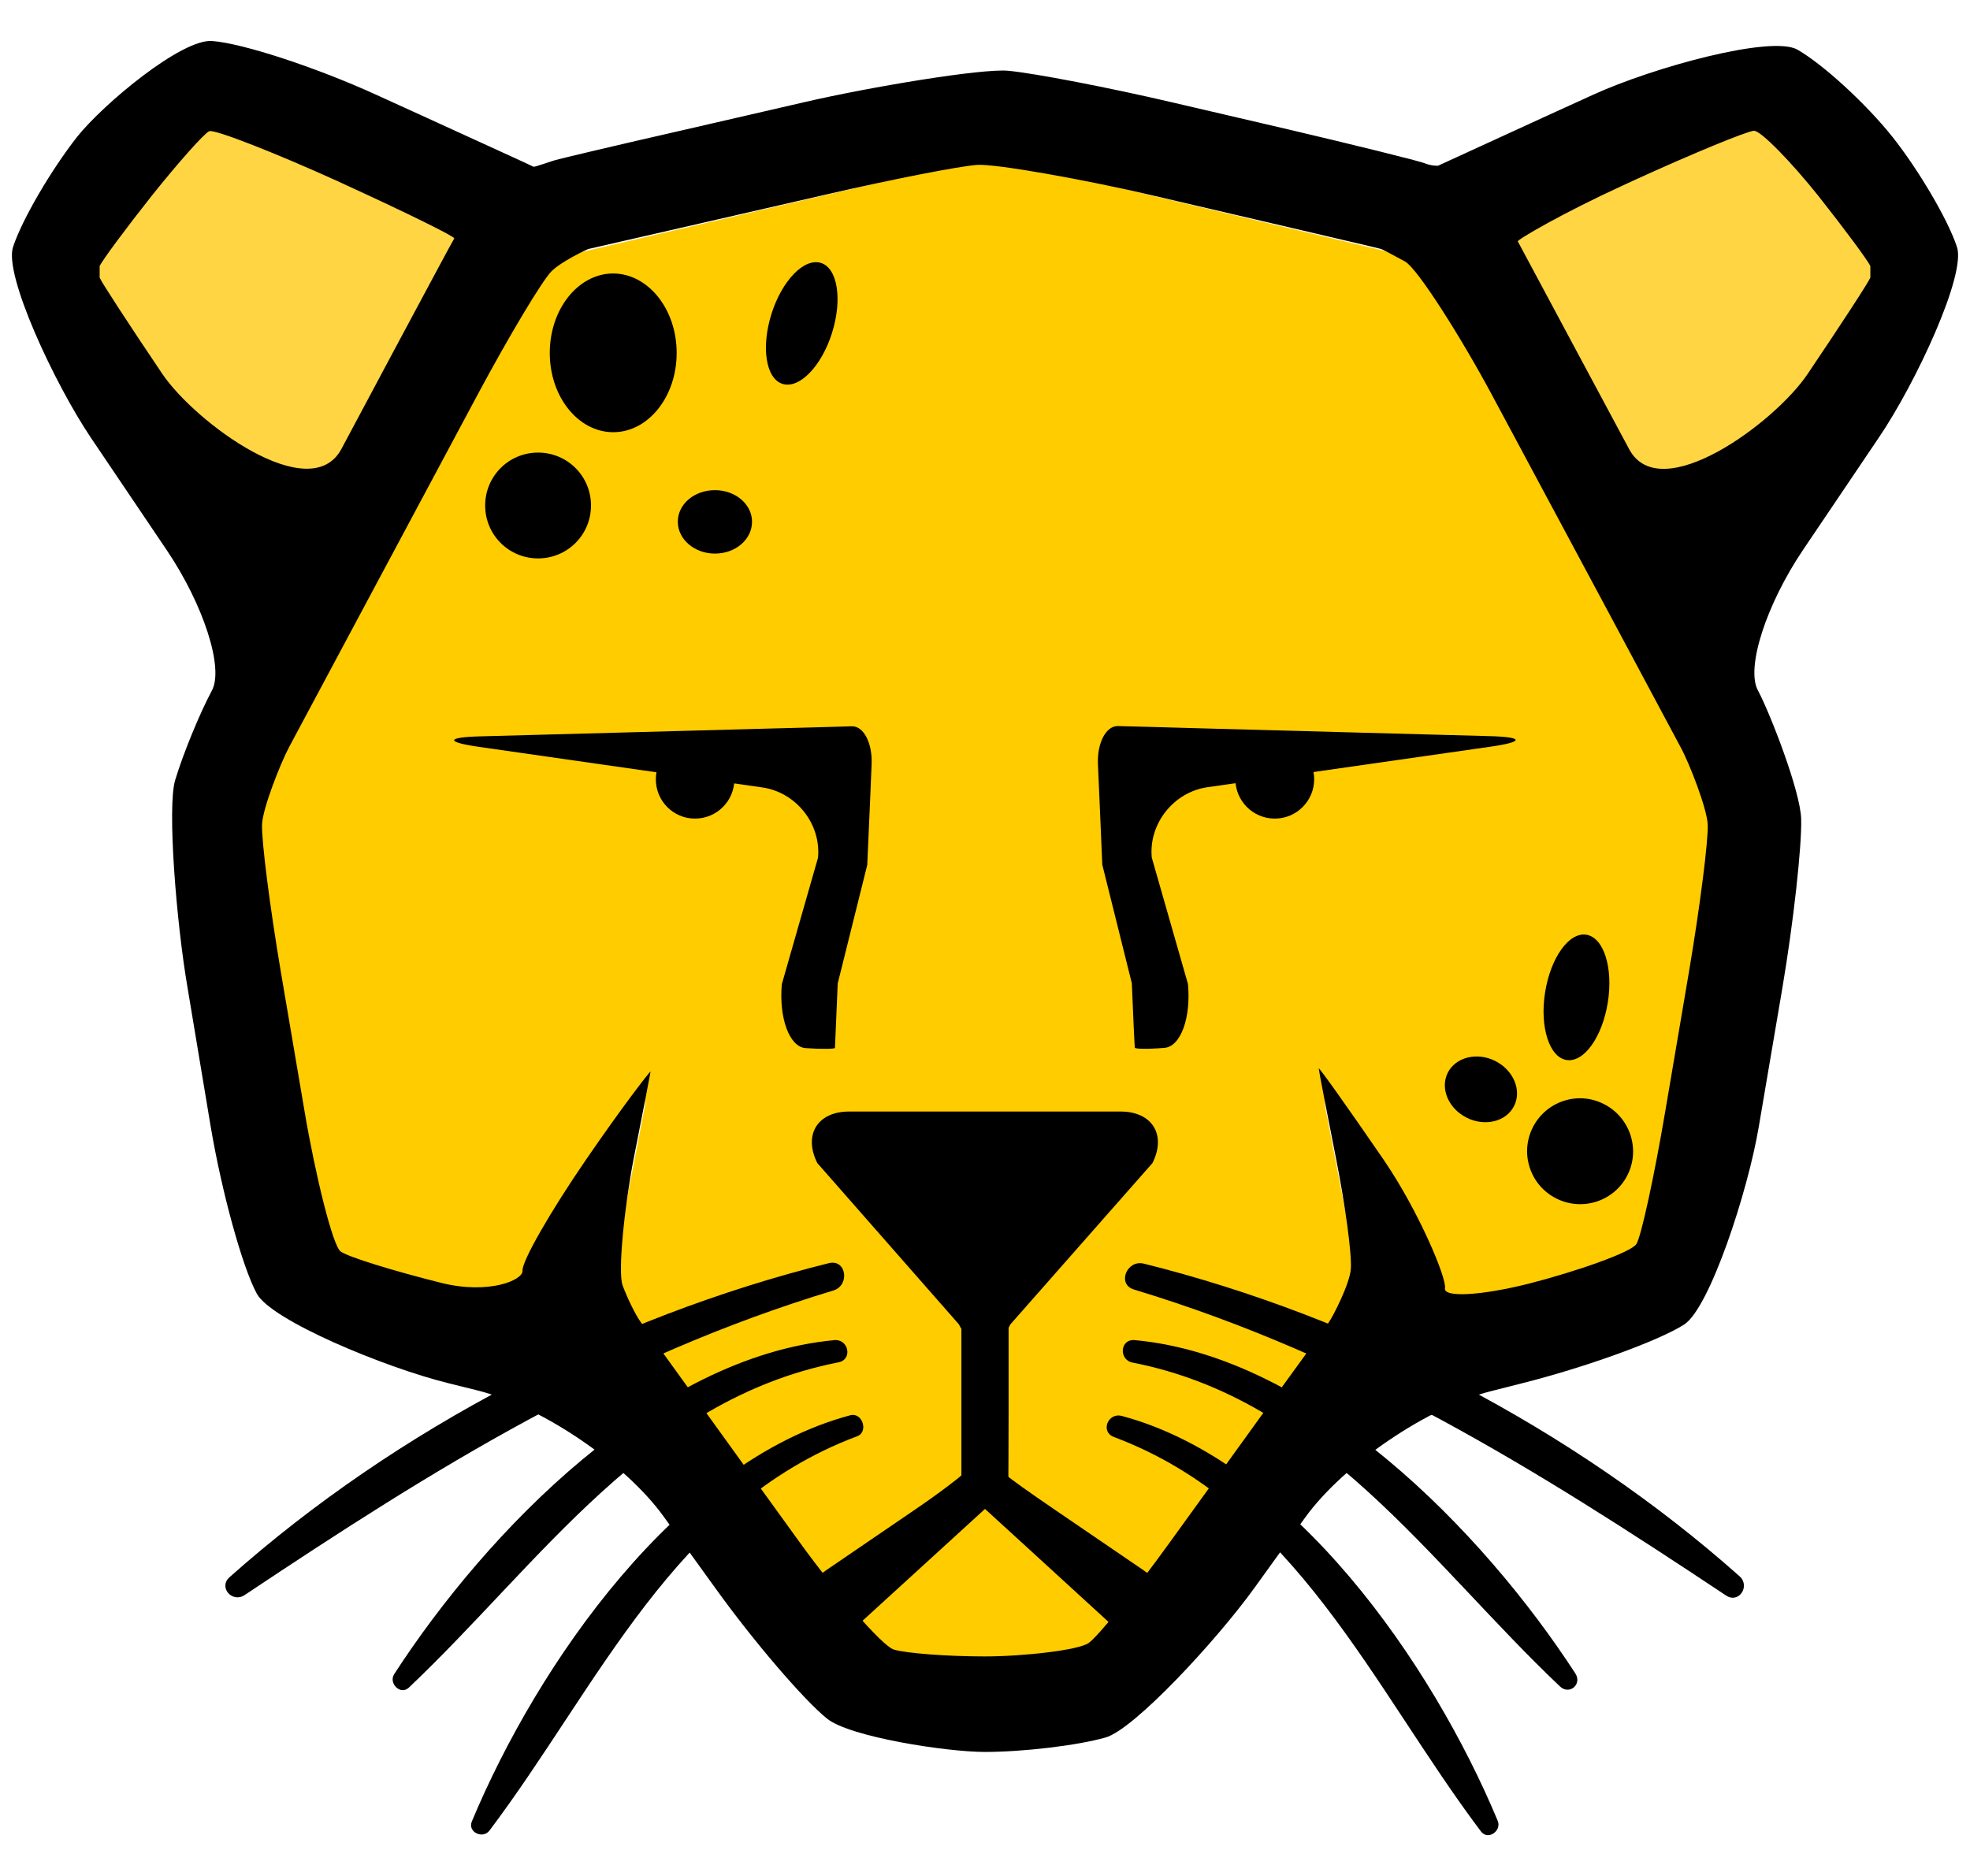
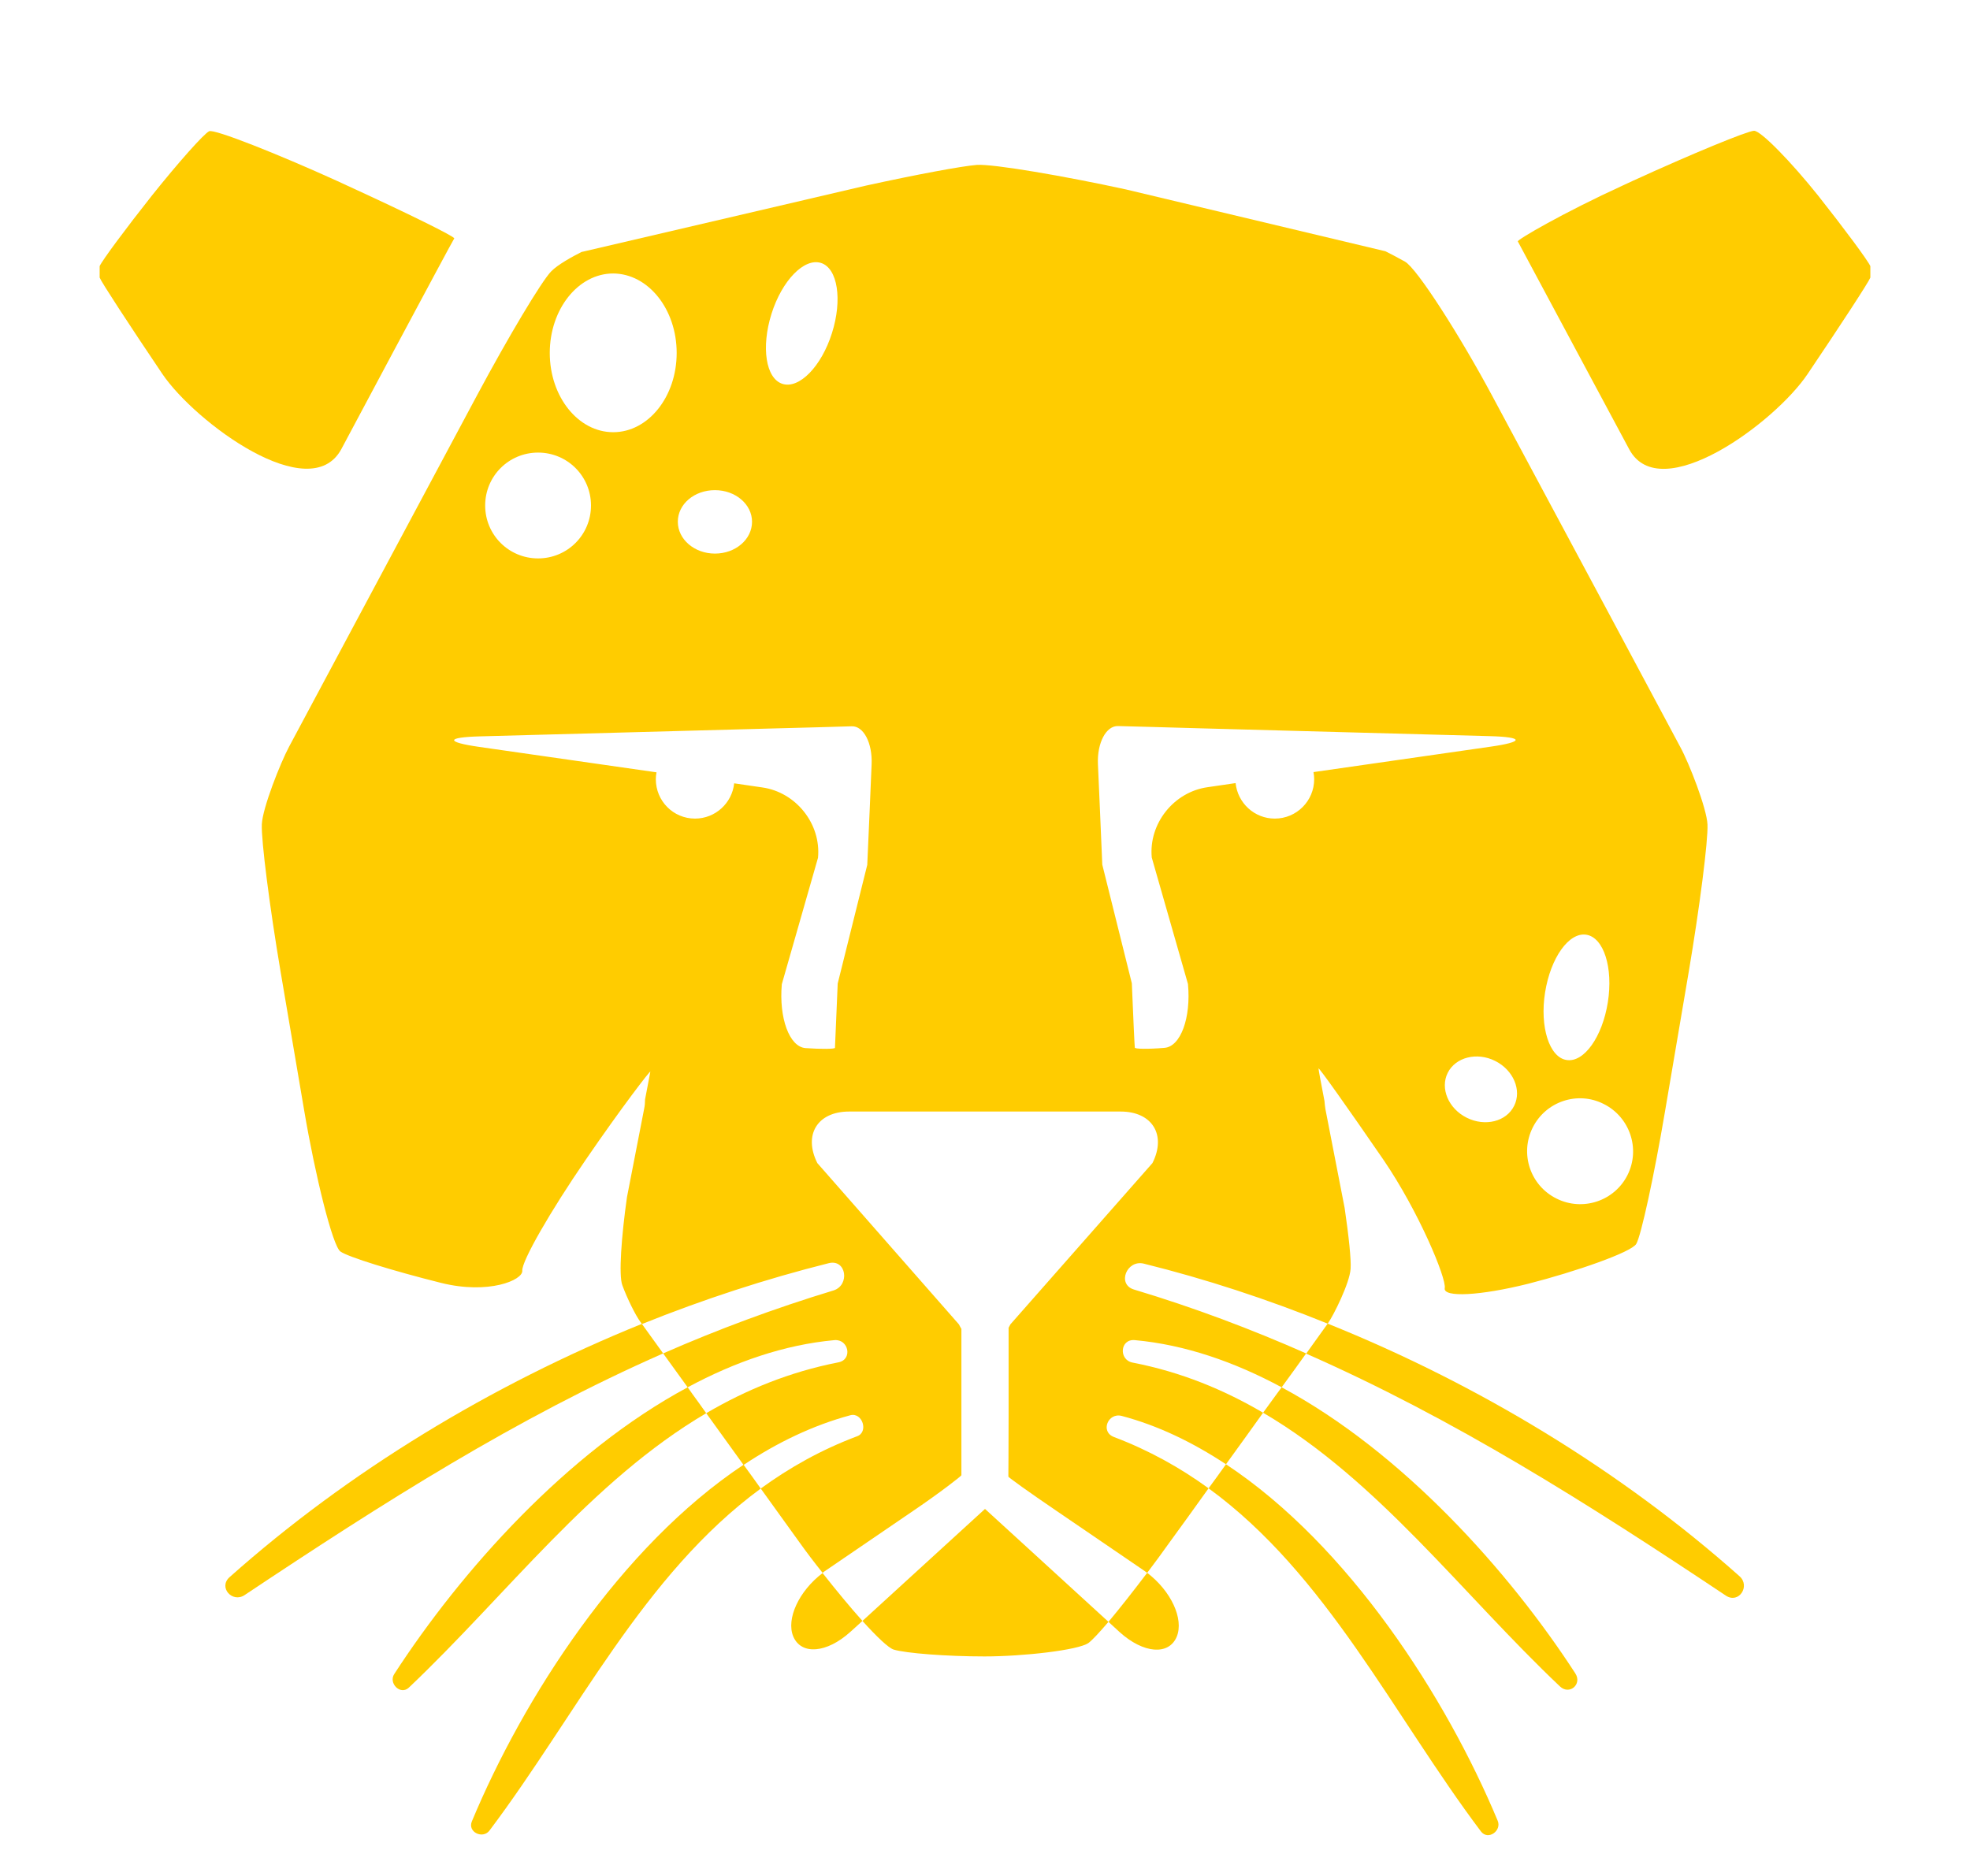
<svg xmlns="http://www.w3.org/2000/svg" version="1.1" id="katman_1" x="0px" y="0px" viewBox="0 0 860 819" style="enable-background:new 0 0 860 819;" xml:space="preserve">
  <style type="text/css">
- 	.st0{fill:#FFD544;}
- 	.st1{fill:#FFCC00;}
+ 	.st0{fill:#FFCC00;}
</style>
  <g>
-     <g>
-       <g>
-         <g>
-           <polygon class="st0" points="217.6,87.2 86.7,34.9 19.8,122.2 118.7,276.3     " />
-           <polygon class="st0" points="642.4,87.2 773.3,34.9 840.2,122.2 741.3,276.3     " />
-         </g>
-         <path class="st1" d="M732.1,322.1L630.3,128.4c-3.8-7.2-15.5-16.3-23.3-18.2l-1.9-0.5L452,73.3c-10.6-2.5-29.8-2.6-40.4-0.1     l-156.7,36.6l-2,0.5c-7.8,1.8-19.5,10.9-23.2,18.1L128,322.1l-14.1,26.8c-4.5,8.5-7.2,25.5-5.6,35l28.3,169.9     c1,5.8,7.9,13.4,13.4,14.8l77,19.4c-1.9-7.6,15.6-15.4,15.5-22.9l39.2-85.5c0,1.5-0.1,3-0.4,4.5l-14.7,76.1     c-1.6,8.3,1.6,23.2,6.5,30.1l8.1,11.5l38.3,54l56.2,79.3c4.3,6.1,16.2,12.3,23.6,12.3h61.6c7.4,0,19.2-6.2,23.5-12.3l55.6-78.5     l38.4-54.2l8.5-12c4.9-6.9,8.1-21.8,6.5-30.1l-14.7-76.1c-0.3-1.5-0.4-3-0.4-4.5l39.2,85.4c0,7.6,17.4,15.6,15.5,23.3l77-19.7     c5.6-1.4,12.5-9.1,13.5-14.9l28.3-169.9c1.6-9.5-1.1-26.6-5.6-35L732.1,322.1z" />
-         <path d="M854.3,107.8c-4-12.1-16.8-33.7-28.2-48.1c-11.5-14.4-30.1-31.5-41.4-38c-11.3-6.5-63.1,7.7-89.3,19.7l-19.1,8.7     c-26.2,12-48,22-48.4,22.2c-0.4,0.2-3.5,0-5.9-1c-2.4-1-31.5-8.2-59.6-14.8l-50.2-11.7C484,38.2,451.7,32,440.2,30.9     c-11.5-1.1-60.5,7.1-88.6,13.6l-53.8,12.4c-28.1,6.4-53,12.3-55.4,13c-2.4,0.7-9,3.1-9.5,2.9c-0.4-0.3-23.1-10.6-49.3-22.6     l-19.1-8.7c-26.2-12-58.5-22.6-71.9-23.6c-13.3-1-47.4,27.4-58.9,41.8C22.4,74.1,9.7,95.7,5.7,107.8c-4.1,12.1,18,59.6,34.1,83.5     l33,48.9c16.1,23.9,25,51.5,19.7,61.3c-5.3,9.9-12.5,27.4-16,39c-3.6,11.6,0.5,62.5,5.4,90.9L92,492     c4.8,28.4,13.8,61.2,20.1,72.8c6.2,11.6,55.7,32.2,83.6,39.1l12.5,3.1c28,6.9,64.6,31.7,81.5,55.1l22.6,31.3     c16.8,23.4,38.8,49,48.8,57c10,8,52.2,14.5,68.8,14.5c16.7,0,40.4-2.8,52.7-6.3c12.3-3.4,48.1-41.9,65-65.3l22.2-30.8     c16.9-23.3,53.5-48.2,81.4-55.2l13-3.3c27.9-7,59.9-18.6,71-25.7c11.1-7.1,27.8-57.9,32.6-86.4l10.3-60.6     c4.8-28.4,8.5-61.6,8.2-73.7c-0.3-12.1-13.6-46.3-18.9-56.2c-5.3-9.8,3.6-37.4,19.7-61.3l33-48.9     C836.3,167.4,858.4,119.9,854.3,107.8z M70.9,163.3c-14.3-21.2-26.7-40.2-27.4-42.1c0,0,0,0,0-2.2c0-2.8,0-2.8,0-2.8     c1.1-2.5,11.4-16.4,22.8-30.8C77.8,71,89,58.4,91.3,57.3c2.2-1.1,29.9,9.9,56.1,21.8l4.1,1.9c26.2,12,47.3,22.4,46.8,23.1     c-0.5,0.7-12.7,23.5-26.3,48.9l-23,43.1C135.3,221.4,85.3,184.5,70.9,163.3z M745.5,360c0.3,7-3.4,36-8.2,64.4l-10.3,60.6     c-4.8,28.4-10.5,54.6-12.6,58.1c-2.1,3.6-26.4,12.1-47.2,17.4c-20.8,5.2-37.2,6.1-36.4,1.9c0.8-4.2-11.3-33.4-26.8-56.1     c-15.6-22.7-28.3-40.6-28.3-39.8c0,0.8,3.6,19.4,7.6,39.6c4,20.2,6.9,41.7,6.4,47.9c-0.4,6.2-7.5,20.4-9.8,23.6     c-2.3,3.2-12.7,17.6-23.1,31.9c-10.4,14.4-31.1,43.2-46.2,64c-15,20.8-30.9,40.6-35.3,43.8c-4.4,3.2-28.8,5.9-45.4,5.9     c-16.6,0-34.5-1.4-39.7-3c-5.2-1.6-26.1-26-41.3-47.1c-15.2-21-36.1-50-46.4-64.3c-10.3-14.3-20.6-28.5-22.8-31.6     c-2.2-3-5.8-10.3-7.9-16c-2.2-5.8,0.9-35,4.8-55.2c4-20.2,7.3-37.3,7.4-38.1c0.1-0.8-12.6,15.7-28.1,38.3     c-15.6,22.7-28.1,44.5-27.8,48.6c0.3,4.1-14.7,10.5-35.5,5.3c-20.8-5.2-40.6-11.3-43.9-13.7c-3.4-2.4-11-33.1-15.8-61.5     l-10.3-60.6c-4.8-28.4-8.5-57.4-8.2-64.4c0.3-7.1,8.1-26.8,11.9-33.9c3.8-7.1,18-33.7,31.6-59.1l50.5-94.4     c13.6-25.4,28.1-49.7,32.3-54c4.2-4.3,15.7-9.7,16.2-9.8c0.5-0.1,23.9-5.5,52-11.9l51.9-11.9c28.1-6.5,57.6-12.3,65.7-12.9     c8.1-0.6,48,6.6,76.1,13.2L551,96.5c28.1,6.6,51.4,12,51.9,12.2c0.5,0.1,5.2,2.6,10.5,5.5c5.3,2.9,24.4,33,38,58.4L702,267     c13.6,25.4,27.8,52,31.6,59.1C737.5,333.2,745.2,353,745.5,360z M816.5,121.2c-0.7,1.9-13.1,20.9-27.4,42.1     c-14.3,21.3-64.4,58.2-77.9,32.8L688.1,153c-13.6-25.4-25.1-46.8-25.5-47.6c-0.4-0.7,19.8-12.5,46-24.5l4.1-1.9     c26.2-12,50.1-21.8,53-21.9c3-0.1,16.5,13.9,28,28.3c11.4,14.4,21.7,28.3,22.8,30.8c0,0,0,0,0,2.8     C816.5,121.2,816.5,121.2,816.5,121.2z" />
-         <path d="M356.8,507.8c-6.2-12.4,0.1-22.5,13.9-22.5h118.5c13.8,0,20.1,10.2,13.9,22.5l-62,70.4c-6.2,12.4-16.3,12.4-22.5,0     L356.8,507.8z" />
-         <path d="M430,658.8c0,0,8.4,7.7,18.6,17l40.2,36.8c10.3,9.3,21.4,10.3,24.9,2c3.4-8.2-3.1-21.3-14.6-29.1l-38.1-26     c-11.5-7.8-20.8-14.5-20.8-14.8c0-0.3,0.1-12.5,0.1-26.4v-71c0-13.9-2.1-29.9-4.6-35.6c0,0,0,0-5.7,0c-5.7,0-5.7,0-5.7,0     c-2.6,5.7-4.6,21.7-4.6,35.6v71c0,13.9,0,25.5,0,25.8c0,0.3-9.2,7.5-20.7,15.3l-38.1,26c-11.4,7.8-18,20.9-14.6,29.1     c3.5,8.2,14.6,7.3,24.9-2l40.3-36.8C421.6,666.5,430,658.8,430,658.8z" />
-         <g>
-           <path d="M209.5,321.5c-14.9,0.4-15,2.5-0.3,4.6l123.6,17.7c14.7,2.1,25.7,15.9,24.3,30.7l-15.8,55.2      c-1.3,14.8,3.3,27.3,10.3,27.9c7,0.5,12.9,0.4,12.9-0.1c0-0.6,0.6-13.2,1.2-28.1l12.9-51.8c0.7-14.9,1.5-34.6,1.9-43.9      c0.4-9.3-3.5-16.8-8.7-16.6c-5.2,0.2-21.6,0.6-36.5,1L209.5,321.5z" />
-           <path d="M524.6,318c-14.9-0.4-31.3-0.9-36.5-1c-5.2-0.2-9.2,7.3-8.8,16.6c0.4,9.3,1.3,29.1,1.9,43.9l12.9,51.8      c0.6,14.9,1.2,27.5,1.3,28.1c0,0.6,5.8,0.7,12.9,0.1c7.1-0.5,11.7-13.1,10.3-27.9l-15.8-55.2c-1.4-14.8,9.6-28.6,24.3-30.7      l123.6-17.7c14.7-2.1,14.6-4.2-0.3-4.6L524.6,318z" />
-         </g>
-         <g>
-           <path d="M320.6,340.2c0,9.5-7.7,17.2-17.2,17.2c-9.5,0-17.1-7.7-17.1-17.2c0-9.5,7.7-17.1,17.1-17.1      C312.9,323,320.6,330.7,320.6,340.2z" />
-           <path d="M573.7,340.2c0,9.5-7.7,17.2-17.2,17.2c-9.5,0-17.2-7.7-17.2-17.2c0-9.5,7.7-17.1,17.2-17.1      C566,323,573.7,330.7,573.7,340.2z" />
-         </g>
-         <g>
-           <g>
-             <g>
-               <path d="M361.8,551.5c-94.7,23.6-188.5,72.1-261.6,137.1c-5,4.5,1.3,11.4,6.6,7.8c83.2-55.5,160.5-103.8,257.1-133        C371.1,561.1,369.5,549.6,361.8,551.5L361.8,551.5z" />
-             </g>
-             <g>
-               <path d="M364.3,585.1c-78,7.3-151.7,83.3-192.2,145.8c-2.6,4,2.7,9.4,6.4,5.9c57.5-54.5,104.2-125.6,187.5-142        C372.3,593.6,370.5,584.6,364.3,585.1L364.3,585.1z" />
-             </g>
-             <g>
-               <path d="M371.2,617.9C295.6,638.1,234.6,726.7,206,795.2c-2,4.7,4.8,7.9,7.7,4c47.6-63.2,80.8-142.2,160.4-172.1        C379.3,625.3,376.5,616.5,371.2,617.9L371.2,617.9z" />
-             </g>
-           </g>
-           <g>
-             <g>
-               <path d="M495,563c96.8,29.3,175.1,78.1,258.5,133.6c5.6,3.7,10.7-4.1,5.9-8.4c-72.5-64.5-166.1-113.1-260.1-136.5        C491.9,549.9,487.5,560.7,495,563L495,563z" />
-             </g>
-             <g>
-               <path d="M494.4,594.9c82.7,16.2,129.5,87.3,186.6,141.4c4.1,3.9,9.8-0.9,6.7-5.7c-40.4-62.2-114.5-138.3-192.3-145.5        C488.9,584.5,488.3,593.7,494.4,594.9L494.4,594.9z" />
-             </g>
-             <g>
-               <path d="M486.3,627.4c79.4,29.8,112.7,109.1,160.2,172.2c3.1,4.1,9.2-0.3,7.3-4.7c-28.4-68.1-89.2-156.7-164.1-176.7        C483.7,616.6,480.2,625.1,486.3,627.4L486.3,627.4z" />
-             </g>
-           </g>
-         </g>
-         <g>
-           <g>
-             <path d="M295.4,154.1c0,19.1-12.4,34.6-27.7,34.6c-15.3,0-27.7-15.5-27.7-34.6c0-19.1,12.4-34.7,27.7-34.7       C283,119.5,295.4,135,295.4,154.1z" />
-             <path d="M258,220.7c0,12.8-10.3,23.1-23.1,23.1c-12.8,0-23.1-10.3-23.1-23.1c0-12.8,10.3-23.1,23.1-23.1       C247.7,197.6,258,207.9,258,220.7z" />
-             <path d="M363.2,145.4c-4.6,14.6-14.3,24.5-21.6,22.2c-7.3-2.3-9.4-16-4.8-30.6c4.6-14.6,14.3-24.5,21.6-22.2       C365.7,117.1,367.8,130.9,363.2,145.4z" />
-             <path d="M328.3,227.8c0,7.7-7.2,13.9-16.2,13.9c-8.9,0-16.2-6.2-16.2-13.9c0-7.7,7.2-13.8,16.2-13.8       C321.1,214,328.3,220.2,328.3,227.8z" />
-           </g>
-           <g>
-             <path d="M669.1,492.3c-5.7,11.4-1.1,25.3,10.4,31c11.4,5.7,25.3,1.1,31-10.3c5.7-11.4,1-25.3-10.4-31       C688.7,476.2,674.8,480.9,669.1,492.3z" />
-             <path d="M674.5,433.3c-2.4,15.1,1.9,28.4,9.4,29.5c7.6,1.2,15.6-10.1,18-25.2c2.4-15.1-1.8-28.3-9.4-29.5       C684.9,406.9,676.9,418.2,674.5,433.3z" />
-             <path d="M632,468.4c-3.4,6.8,0.3,15.6,8.3,19.6c8,4,17.3,1.7,20.7-5.2c3.4-6.8-0.3-15.6-8.3-19.6       C644.7,459.2,635.4,461.6,632,468.4z" />
-           </g>
-         </g>
-       </g>
-     </g>
+     <path class="st0" d="M149,196.1l23-43.1c13.6-25.4,25.8-48.2,26.3-48.9c0.5-0.7-20.6-11.1-46.8-23.1l-4.1-1.9   c-26.2-11.9-53.9-22.9-56.1-21.8C89,58.4,77.8,71,66.3,85.4c-11.4,14.4-21.7,28.3-22.8,30.8c0,0,0,0,0,2.8c0,2.2,0,2.2,0,2.2   c0.7,1.9,13.1,20.9,27.4,42.1C85.3,184.5,135.3,221.4,149,196.1z" />
+     <path class="st0" d="M816.5,119c0-2.8,0-2.8,0-2.8c-1.1-2.5-11.4-16.4-22.8-30.8c-11.5-14.4-25-28.4-28-28.3   c-2.9,0.1-26.8,9.9-53,21.9l-4.1,1.9c-26.2,12-46.4,23.8-46,24.5c0.4,0.8,11.9,22.2,25.5,47.6l23.1,43.1   c13.5,25.4,63.6-11.5,77.9-32.8c14.3-21.2,26.7-40.2,27.4-42.1C816.5,121.2,816.5,121.2,816.5,119z" />
+     <path class="st0" d="M499.3,551.7c27,6.7,53.9,15.5,80.3,26.2c0.1-0.1,0.1-0.2,0.2-0.3c2.3-3.2,9.4-17.4,9.8-23.6   c0.3-4-0.8-14.3-2.6-26.6l-8.4-43.2c-0.2-1.2-0.3-2.4-0.4-3.5c-1.6-8.2-2.6-13.7-2.6-14.2c0-0.8,12.7,17.1,28.3,39.8   c15.5,22.7,27.6,51.9,26.8,56.1c-0.8,4.2,15.6,3.3,36.4-1.9c20.8-5.3,45.1-13.8,47.2-17.4c2.1-3.5,7.8-29.7,12.6-58.1l10.3-60.6   c4.8-28.4,8.5-57.4,8.2-64.4s-8-26.8-11.9-33.9c-3.8-7.1-18-33.7-31.6-59.1l-50.6-94.4c-13.6-25.4-32.7-55.5-38-58.4   c-3.4-1.9-6.5-3.5-8.5-4.5L491.5,82.7c-26.6-5.8-58-11.2-65.1-10.7c-6.4,0.5-26.3,4.2-48.2,9l-123.4,28.8l-0.9,0.2   c-3.8,1.9-10.4,5.5-13.3,8.5c-4.2,4.3-18.7,28.6-32.3,54l-50.5,94.4c-13.6,25.4-27.8,52-31.6,59.1c-3.8,7.1-11.6,26.8-11.9,33.9   c-0.3,7,3.4,36,8.2,64.4l10.3,60.6c4.8,28.4,12.4,59.1,15.8,61.5c3.3,2.4,23.1,8.5,43.9,13.7c20.8,5.2,35.8-1.2,35.5-5.3   c-0.3-4.1,12.2-25.9,27.8-48.6c15.5-22.6,28.2-39.1,28.1-38.3c-0.1,0.4-0.9,5-2.3,12.1c0,1.4-0.1,2.7-0.4,4.1l-7.5,38.6   c-2.4,16.9-3.7,34.2-2,38.5c2.1,5.7,5.7,13,7.9,16c0.2,0.2,0.4,0.5,0.6,0.9c26.8-10.8,54.1-19.7,81.6-26.6   c7.7-1.9,9.3,9.6,2.1,11.9c-26,7.9-50.7,17.1-74.4,27.5c3.2,4.4,6.9,9.5,10.7,14.8c20.6-11.1,42.2-18.6,64.1-20.6   c6.2-0.5,8,8.5,1.7,9.7c-21.4,4.2-40.3,12-57.7,22.2c4.7,6.5,10.3,14.3,16.3,22.6c14.7-9.8,30.3-17.3,46.6-21.7   c5.3-1.4,8.1,7.4,2.9,9.2c-15.7,5.9-29.5,13.7-42,22.8c5.8,8,11.6,16.1,16.7,23.2c3.2,4.5,6.7,9.1,10.3,13.6   c0.6-0.5,1.2-0.9,1.8-1.3l38.1-26c11.5-7.8,20.7-15,20.7-15.3s0-11.9,0-25.8v-38.1c-0.4-0.6-0.7-1.3-1.1-2l-61.8-70.4   c-6.2-12.4,0.1-22.5,13.9-22.5h118.5c13.8,0,20.1,10.2,13.9,22.5l-62,70.4c-0.3,0.5-0.5,1-0.8,1.5v38.6c0,13.9-0.1,26.1-0.1,26.4   s9.3,7,20.8,14.8l38.1,26c0.6,0.4,1.1,0.8,1.7,1.2c3.2-4.2,6.5-8.7,9.7-13.2c5.3-7.2,11.2-15.5,17.1-23.7   c-12.4-9-26-16.6-41.3-22.4c-6.1-2.3-2.6-10.8,3.4-9.2c15.9,4.2,31.1,11.6,45.5,21.1c5.9-8.2,11.6-16,16.2-22.5   c-17.2-10.1-35.9-17.8-57-21.9c-6.1-1.2-5.5-10.4,1-9.8c21.9,2,43.5,9.5,64.1,20.6c3.8-5.2,7.5-10.3,10.7-14.8   c-24-10.6-48.9-20-75.2-27.9C487.5,560.7,491.9,549.9,499.3,551.7z M336.8,137c4.6-14.6,14.3-24.5,21.6-22.2s9.4,16.1,4.8,30.6   c-4.6,14.6-14.3,24.5-21.6,22.2S332.2,151.6,336.8,137z M312.1,214c9,0,16.2,6.2,16.2,13.8c0,7.7-7.2,13.9-16.2,13.9   c-8.9,0-16.2-6.2-16.2-13.9S303.1,214,312.1,214z M267.7,119.4c15.3,0.1,27.7,15.6,27.7,34.7c0,19.1-12.4,34.6-27.7,34.6   c-15.3,0-27.7-15.5-27.7-34.6C240,135,252.4,119.4,267.7,119.4z M234.9,197.6c12.8,0,23.1,10.3,23.1,23.1   c0,12.8-10.3,23.1-23.1,23.1c-12.8,0-23.1-10.3-23.1-23.1C211.8,207.9,222.1,197.6,234.9,197.6z M380.5,333.7   c-0.4,9.3-1.2,29-1.9,43.9l-12.9,51.8c-0.6,14.9-1.2,27.5-1.2,28.1c0,0.5-5.9,0.6-12.9,0.1c-7-0.6-11.6-13.1-10.3-27.9l15.8-55.2   c1.4-14.8-9.6-28.6-24.3-30.7l-12.3-1.8c-0.9,8.6-8.2,15.4-17.1,15.4c-9.5,0-17.1-7.7-17.1-17.2c0-1,0.1-2,0.3-3l-77.4-11.1   c-14.7-2.1-14.6-4.2,0.3-4.6l125.8-3.4c14.9-0.4,31.3-0.8,36.5-1S380.9,324.4,380.5,333.7z M674.5,433.3   c2.4-15.1,10.4-26.4,18-25.2c7.6,1.2,11.8,14.4,9.4,29.5c-2.4,15.1-10.4,26.4-18,25.2C676.4,461.7,672.1,448.4,674.5,433.3z    M669.1,492.3c5.7-11.4,19.6-16.1,31-10.3c11.4,5.7,16.1,19.6,10.4,31c-5.7,11.4-19.6,16-31,10.3   C668,517.6,663.4,503.7,669.1,492.3z M661,482.8c-3.4,6.9-12.7,9.2-20.7,5.2s-11.7-12.8-8.3-19.6s12.7-9.2,20.7-5.2   C660.7,467.2,664.4,476,661,482.8z M495.4,457.4c-0.1-0.6-0.7-13.2-1.3-28.1l-12.9-51.8c-0.6-14.8-1.5-34.6-1.9-43.9   s3.6-16.8,8.8-16.6c5.2,0.1,21.6,0.6,36.5,1l125.8,3.4c14.9,0.4,15,2.5,0.3,4.6l-77.3,11.1c0.2,1,0.3,2.1,0.3,3.1   c0,9.5-7.7,17.2-17.2,17.2c-8.9,0-16.2-6.8-17.1-15.5l-12.3,1.8c-14.7,2.1-25.7,15.9-24.3,30.7l15.8,55.2   c1.4,14.8-3.2,27.4-10.3,27.9C501.2,458.1,495.4,458,495.4,457.4z" />
+     <path class="st0" d="M430,658.8c0,0-8.4,7.7-18.5,16.9l-35,32c6.3,7,11.4,11.8,13.6,12.5c5.2,1.6,23.1,3,39.7,3   c16.6,0,41-2.7,45.4-5.9c1.6-1.2,4.7-4.5,8.7-9.2l-35.3-32.3C438.4,666.5,430,658.8,430,658.8z" />
+     <path class="st0" d="M100.2,688.6c-5,4.5,1.3,11.4,6.6,7.8c60.8-40.5,118.4-77.2,182.7-105.5c-4.2-5.9-7.7-10.6-9.3-12.9   C214.5,604.6,152.1,642.4,100.2,688.6z" />
+     <path class="st0" d="M300.2,605.7c-52.7,28.3-99,80.3-128.1,125.2c-2.6,4,2.7,9.4,6.4,5.9c42.7-40.5,79.5-90.2,129.8-119.8   c-2.2-3.1-4.2-5.9-5.9-8.2C301.7,607.8,300.9,606.7,300.2,605.7z" />
+     <path class="st0" d="M206,795.2c-2,4.7,4.8,7.9,7.7,4c38.2-50.8,67.2-111.7,118.4-149.3c-2.5-3.5-5-7-7.5-10.4   C270.8,675.3,228.4,741.4,206,795.2z" />
+     <path class="st0" d="M759.4,688.2c-51.7-46-114.1-83.9-179.8-110.3c-1.4,1.9-4.9,6.8-9.4,13.1c64.5,28.4,122.6,65.2,183.3,105.7   C759.1,700.3,764.2,692.5,759.4,688.2z" />
+     <path class="st0" d="M551.4,616.8c50.2,29.4,87,79.2,129.6,119.5c4.1,3.9,9.8-0.9,6.7-5.7c-29-44.7-75.5-96.6-128.2-124.9   c-0.9,1.3-1.9,2.5-2.8,3.8C555.2,611.6,553.4,614.1,551.4,616.8z" />
+     <path class="st0" d="M646.5,799.6c3.1,4.1,9.2-0.3,7.3-4.7c-22.4-53.7-64.9-120.1-118.6-155.6c-2.5,3.5-5,7-7.6,10.5   C579.1,687.3,608.2,748.7,646.5,799.6z" />
+     <path class="st0" d="M488.8,712.6c10.3,9.3,21.4,10.3,24.9,2c3.2-7.8-2.5-20-12.9-27.9c-6.3,8.3-12.2,15.8-16.9,21.4L488.8,712.6z" />
+     <path class="st0" d="M346.3,714.5c3.5,8.2,14.6,7.3,24.9-2l5.3-4.8c-5.3-5.9-11.4-13.3-17.4-20.9   C348.8,694.6,343.1,706.8,346.3,714.5z" />
  </g>
</svg>
